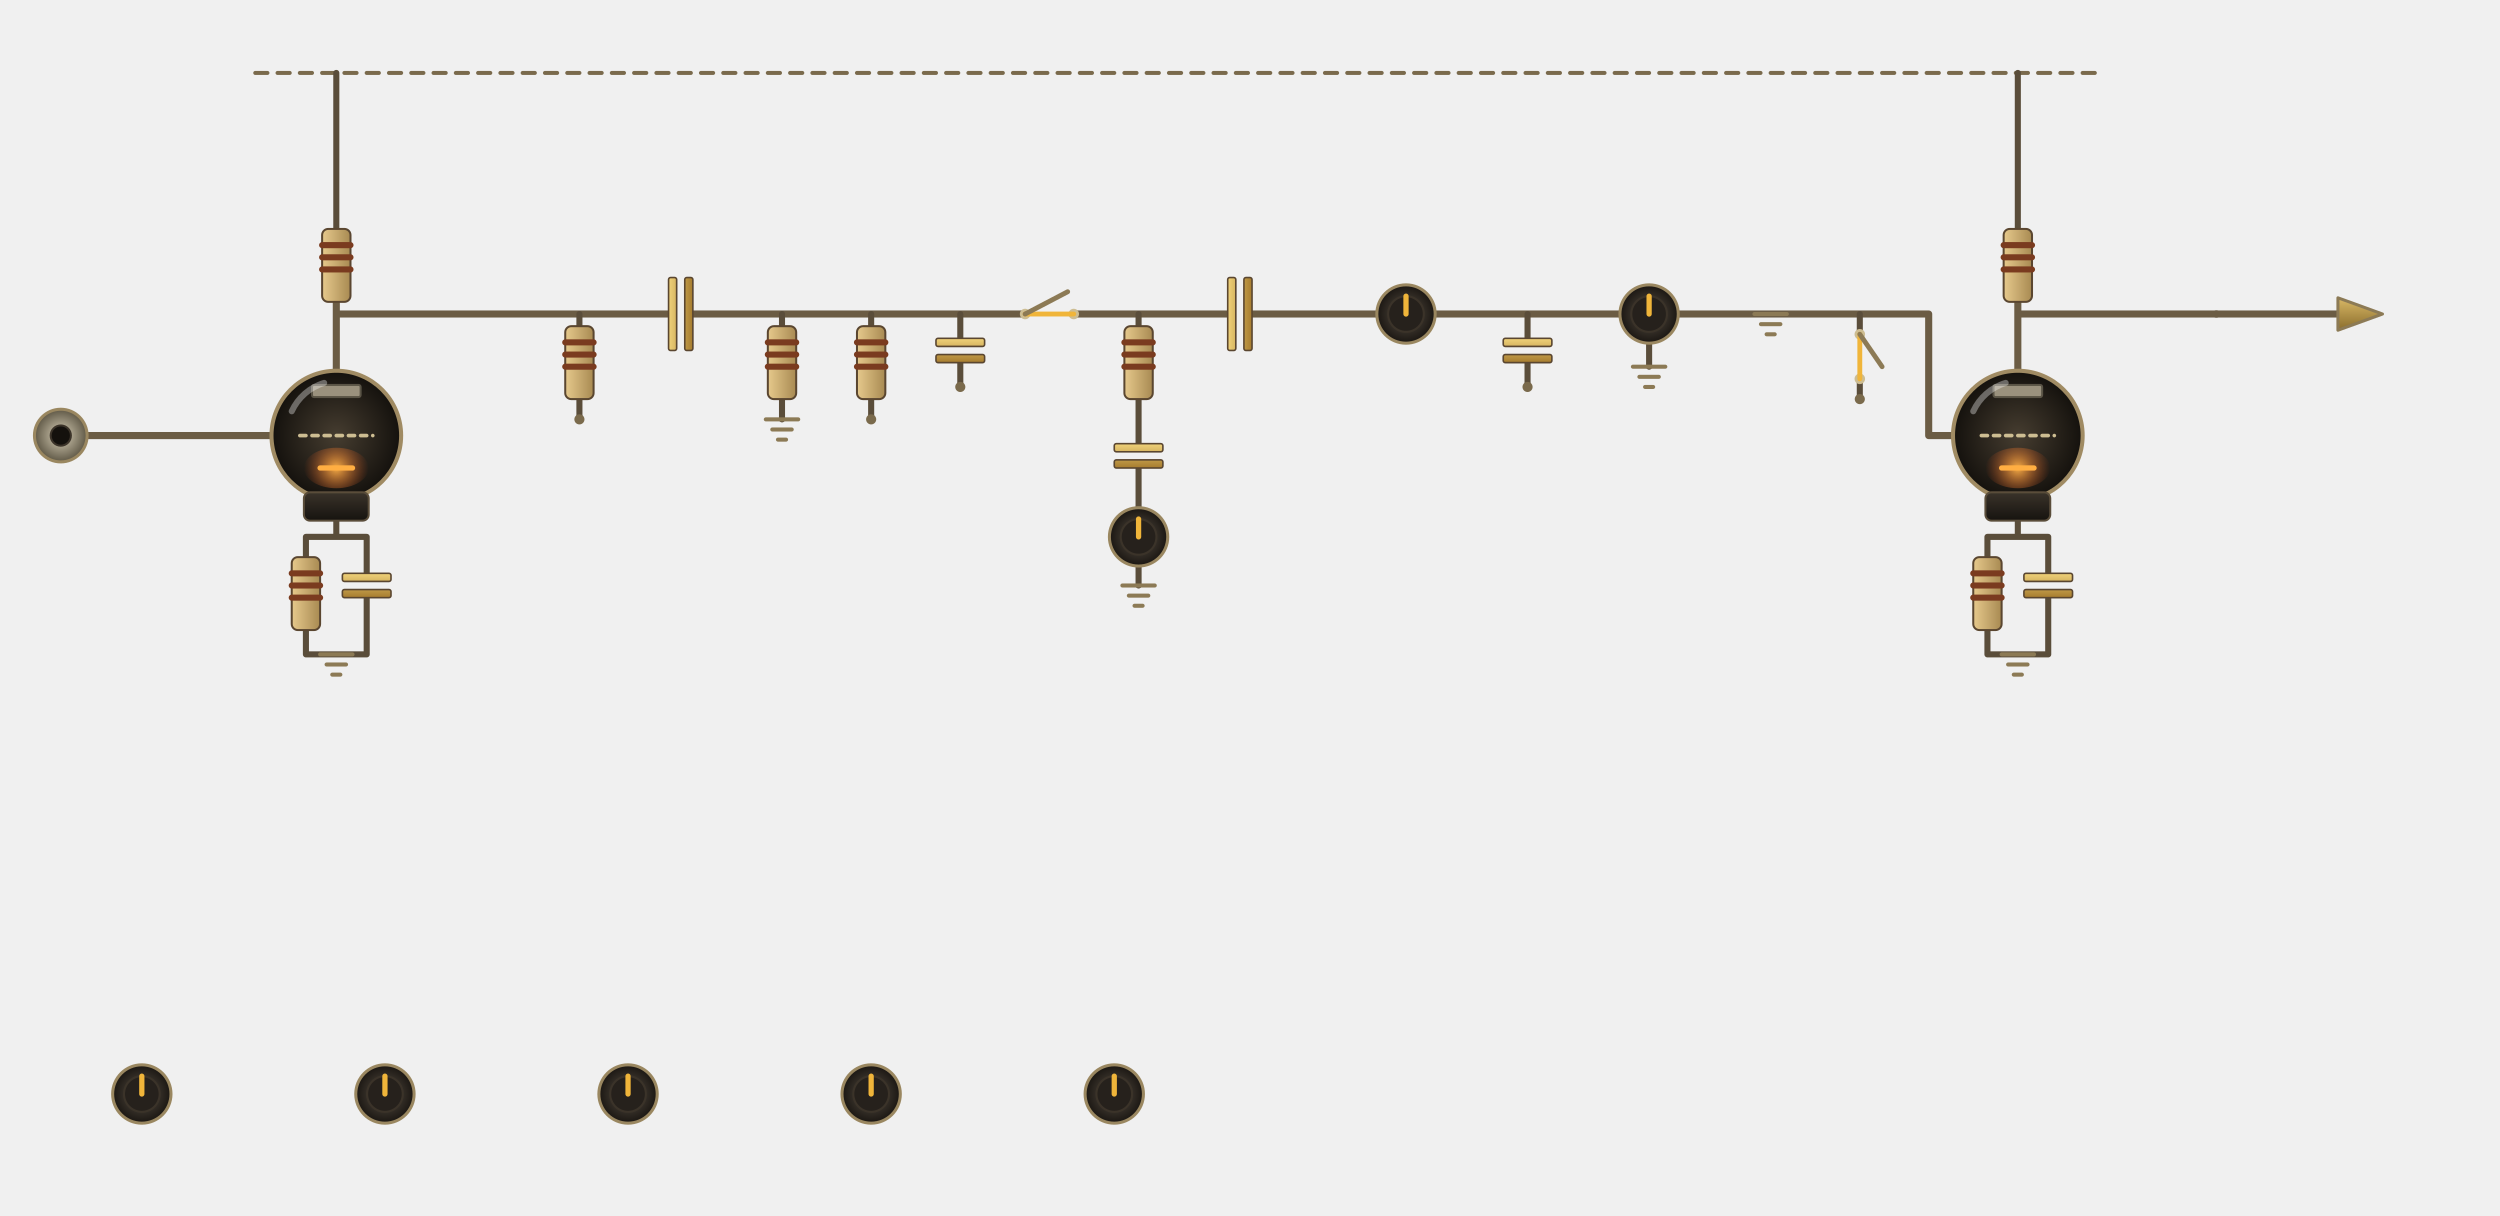
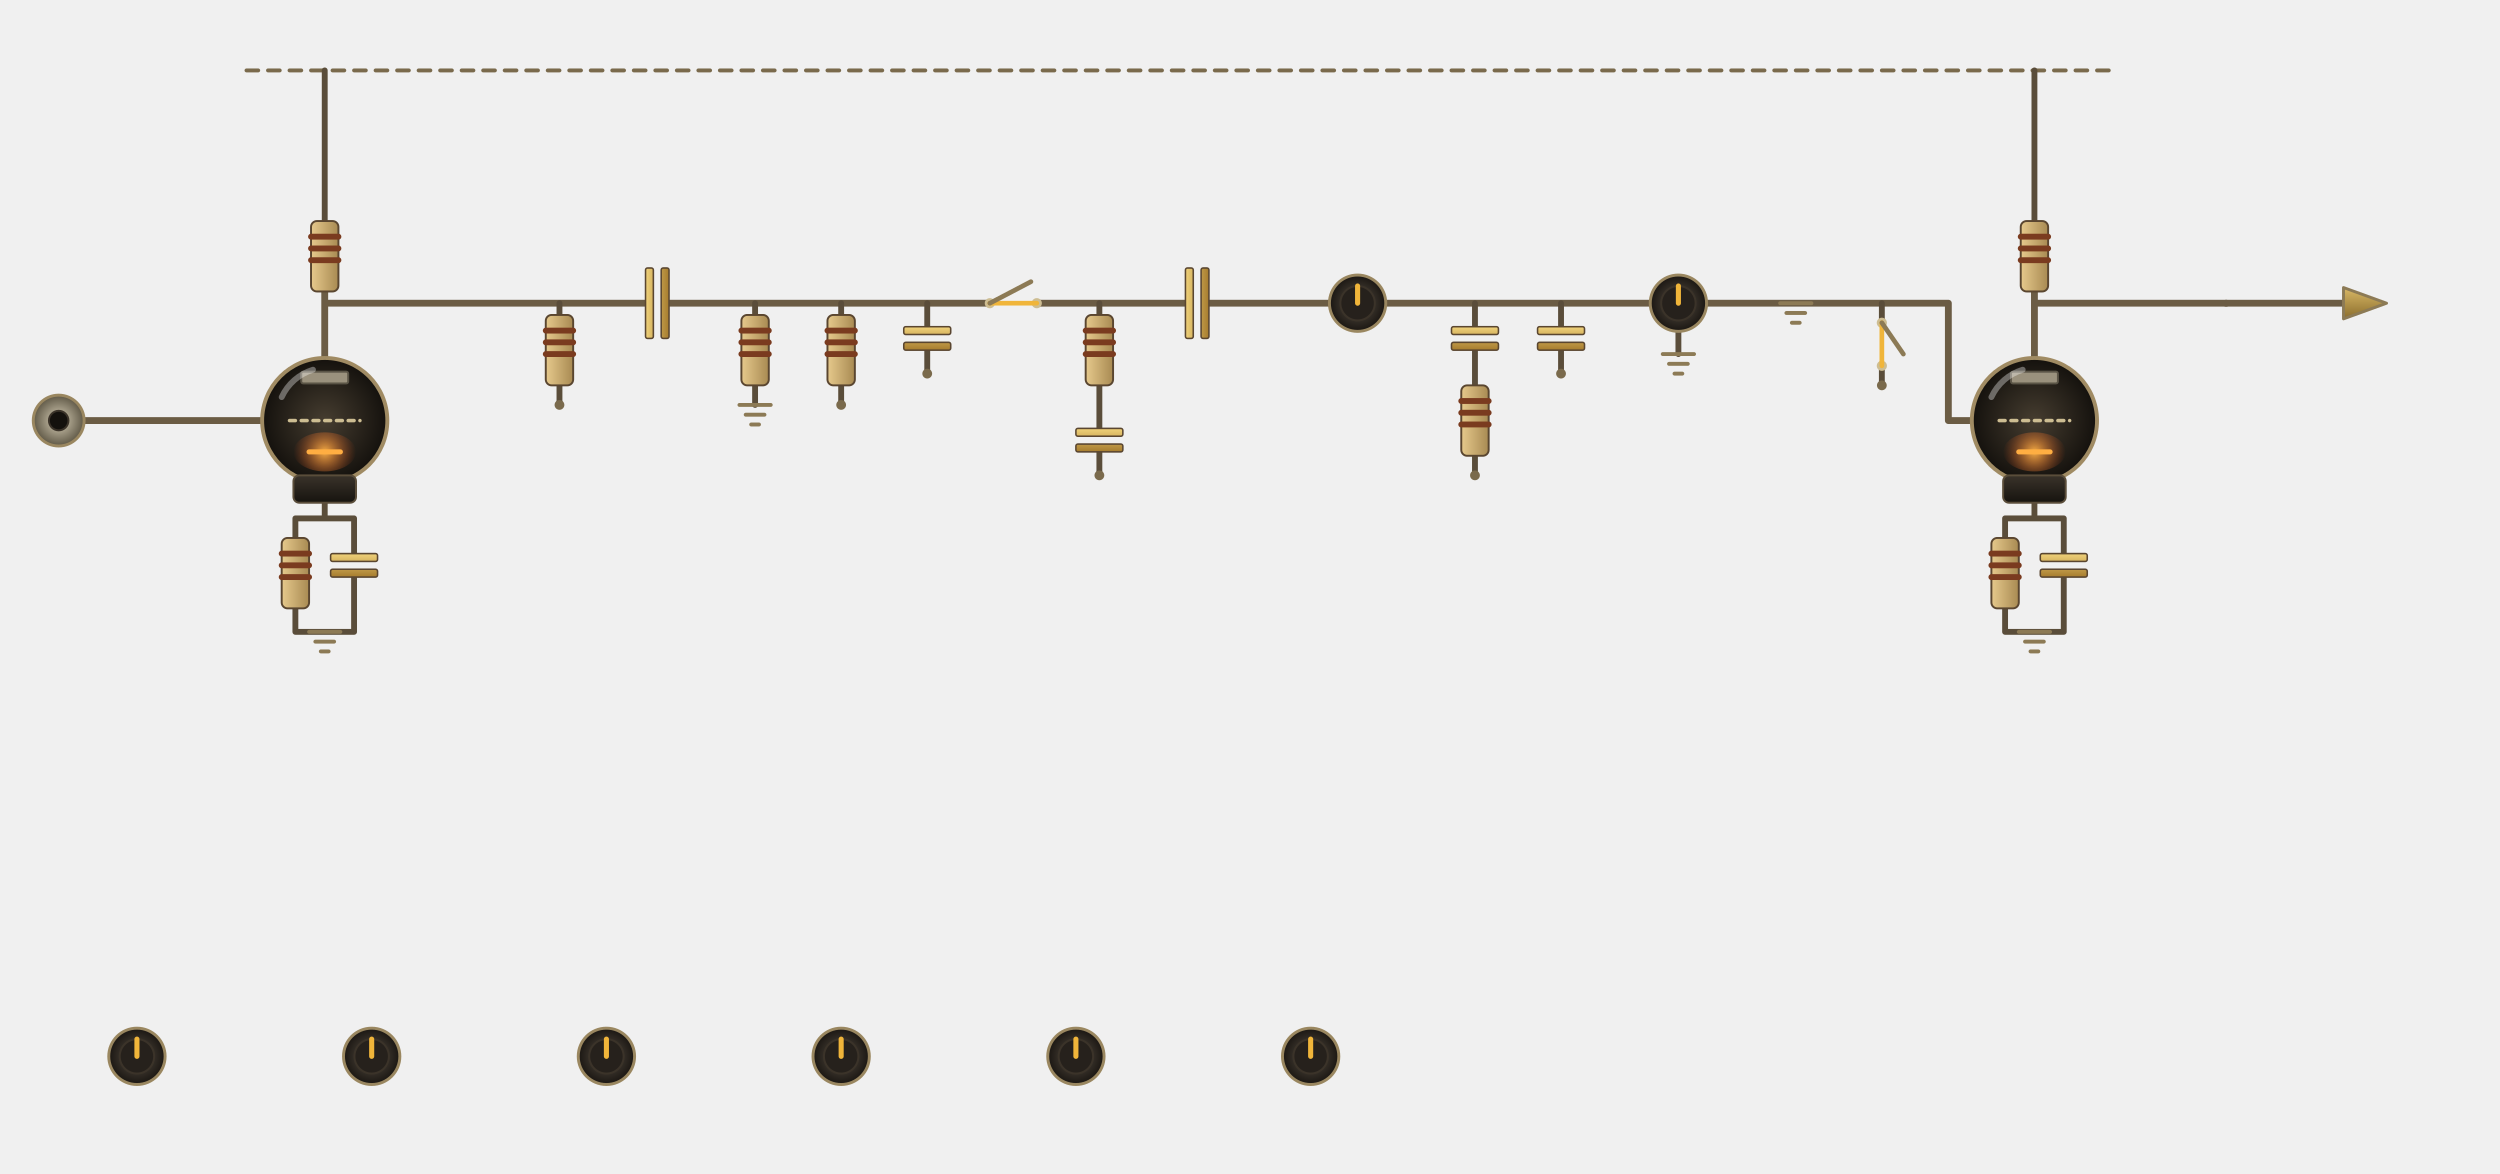
- <svg xmlns="http://www.w3.org/2000/svg" width="1234" height="600" viewBox="0 0 1234 600">
+ <svg xmlns="http://www.w3.org/2000/svg" width="1278" height="600" viewBox="0 0 1278 600">
  <defs>
    <radialGradient id="g1" cx="30" cy="215" r="13" gradientUnits="userSpaceOnUse">
      <stop offset="0" stop-color="#d9d0b8" />
      <stop offset="1" stop-color="#5f5846" />
    </radialGradient>
    <linearGradient id="g2" x1="279" y1="0" x2="293" y2="0" gradientUnits="userSpaceOnUse">
      <stop offset="0" stop-color="#e6c98c" />
      <stop offset="1" stop-color="#a88a52" />
    </linearGradient>
    <linearGradient id="g3" x1="330" y1="0" x2="342" y2="0" gradientUnits="userSpaceOnUse">
      <stop offset="0" stop-color="#f0d27a" />
      <stop offset="1" stop-color="#a67c2e" />
    </linearGradient>
    <linearGradient id="g4" x1="379" y1="0" x2="393" y2="0" gradientUnits="userSpaceOnUse">
      <stop offset="0" stop-color="#e6c98c" />
      <stop offset="1" stop-color="#a88a52" />
    </linearGradient>
    <linearGradient id="g5" x1="423" y1="0" x2="437" y2="0" gradientUnits="userSpaceOnUse">
      <stop offset="0" stop-color="#e6c98c" />
      <stop offset="1" stop-color="#a88a52" />
    </linearGradient>
    <linearGradient id="g6" x1="0" y1="167" x2="0" y2="179" gradientUnits="userSpaceOnUse">
      <stop offset="0" stop-color="#f0d27a" />
      <stop offset="1" stop-color="#a67c2e" />
    </linearGradient>
    <linearGradient id="g7" x1="555" y1="0" x2="569" y2="0" gradientUnits="userSpaceOnUse">
      <stop offset="0" stop-color="#e6c98c" />
      <stop offset="1" stop-color="#a88a52" />
    </linearGradient>
    <linearGradient id="g8" x1="0" y1="219" x2="0" y2="231" gradientUnits="userSpaceOnUse">
      <stop offset="0" stop-color="#f0d27a" />
      <stop offset="1" stop-color="#a67c2e" />
    </linearGradient>
-     <radialGradient id="g9" cx="562" cy="265" r="14.4" gradientUnits="userSpaceOnUse">
-       <stop offset="0" stop-color="#5b5246" />
-       <stop offset="1" stop-color="#1a1612" />
-     </radialGradient>
-     <linearGradient id="g10" x1="606" y1="0" x2="618" y2="0" gradientUnits="userSpaceOnUse">
-       <stop offset="0" stop-color="#f0d27a" />
-       <stop offset="1" stop-color="#a67c2e" />
-     </linearGradient>
-     <radialGradient id="g11" cx="694" cy="155" r="14.4" gradientUnits="userSpaceOnUse">
-       <stop offset="0" stop-color="#5b5246" />
-       <stop offset="1" stop-color="#1a1612" />
-     </radialGradient>
-     <linearGradient id="g12" x1="0" y1="167" x2="0" y2="179" gradientUnits="userSpaceOnUse">
-       <stop offset="0" stop-color="#f0d27a" />
-       <stop offset="1" stop-color="#a67c2e" />
-     </linearGradient>
-     <radialGradient id="g13" cx="814" cy="155" r="14.4" gradientUnits="userSpaceOnUse">
-       <stop offset="0" stop-color="#5b5246" />
-       <stop offset="1" stop-color="#1a1612" />
-     </radialGradient>
-     <linearGradient id="g14" x1="159" y1="0" x2="173" y2="0" gradientUnits="userSpaceOnUse">
-       <stop offset="0" stop-color="#e6c98c" />
-       <stop offset="1" stop-color="#a88a52" />
-     </linearGradient>
-     <radialGradient id="g15" cx="166" cy="215" r="32" gradientUnits="userSpaceOnUse">
+     <linearGradient id="g9" x1="606" y1="0" x2="618" y2="0" gradientUnits="userSpaceOnUse">
+       <stop offset="0" stop-color="#f0d27a" />
+       <stop offset="1" stop-color="#a67c2e" />
+     </linearGradient>
+     <radialGradient id="g10" cx="694" cy="155" r="14.4" gradientUnits="userSpaceOnUse">
+       <stop offset="0" stop-color="#5b5246" />
+       <stop offset="1" stop-color="#1a1612" />
+     </radialGradient>
+     <linearGradient id="g11" x1="0" y1="167" x2="0" y2="179" gradientUnits="userSpaceOnUse">
+       <stop offset="0" stop-color="#f0d27a" />
+       <stop offset="1" stop-color="#a67c2e" />
+     </linearGradient>
+     <linearGradient id="g12" x1="747" y1="0" x2="761" y2="0" gradientUnits="userSpaceOnUse">
+       <stop offset="0" stop-color="#e6c98c" />
+       <stop offset="1" stop-color="#a88a52" />
+     </linearGradient>
+     <linearGradient id="g13" x1="0" y1="167" x2="0" y2="179" gradientUnits="userSpaceOnUse">
+       <stop offset="0" stop-color="#f0d27a" />
+       <stop offset="1" stop-color="#a67c2e" />
+     </linearGradient>
+     <radialGradient id="g14" cx="858" cy="155" r="14.4" gradientUnits="userSpaceOnUse">
+       <stop offset="0" stop-color="#5b5246" />
+       <stop offset="1" stop-color="#1a1612" />
+     </radialGradient>
+     <linearGradient id="g15" x1="159" y1="0" x2="173" y2="0" gradientUnits="userSpaceOnUse">
+       <stop offset="0" stop-color="#e6c98c" />
+       <stop offset="1" stop-color="#a88a52" />
+     </linearGradient>
+     <radialGradient id="g16" cx="166" cy="215" r="32" gradientUnits="userSpaceOnUse">
      <stop offset="0" stop-color="#463d30" />
      <stop offset="1" stop-color="#14110d" />
    </radialGradient>
-     <radialGradient id="g16" cx="166" cy="231" r="16" gradientUnits="userSpaceOnUse">
+     <radialGradient id="g17" cx="166" cy="231" r="16" gradientUnits="userSpaceOnUse">
      <stop offset="0" stop-color="#ffb347" stop-opacity="0.95" />
      <stop offset="1" stop-color="#c1441a" stop-opacity="0" />
    </radialGradient>
-     <linearGradient id="g17" x1="0" y1="243" x2="0" y2="257" gradientUnits="userSpaceOnUse">
+     <linearGradient id="g18" x1="0" y1="243" x2="0" y2="257" gradientUnits="userSpaceOnUse">
      <stop offset="0" stop-color="#3a332a" />
      <stop offset="1" stop-color="#16130f" />
    </linearGradient>
-     <linearGradient id="g18" x1="144" y1="0" x2="158" y2="0" gradientUnits="userSpaceOnUse">
-       <stop offset="0" stop-color="#e6c98c" />
-       <stop offset="1" stop-color="#a88a52" />
-     </linearGradient>
-     <linearGradient id="g19" x1="0" y1="283" x2="0" y2="295" gradientUnits="userSpaceOnUse">
-       <stop offset="0" stop-color="#f0d27a" />
-       <stop offset="1" stop-color="#a67c2e" />
-     </linearGradient>
-     <linearGradient id="g20" x1="989" y1="0" x2="1003" y2="0" gradientUnits="userSpaceOnUse">
-       <stop offset="0" stop-color="#e6c98c" />
-       <stop offset="1" stop-color="#a88a52" />
-     </linearGradient>
-     <radialGradient id="g21" cx="996" cy="215" r="32" gradientUnits="userSpaceOnUse">
+     <linearGradient id="g19" x1="144" y1="0" x2="158" y2="0" gradientUnits="userSpaceOnUse">
+       <stop offset="0" stop-color="#e6c98c" />
+       <stop offset="1" stop-color="#a88a52" />
+     </linearGradient>
+     <linearGradient id="g20" x1="0" y1="283" x2="0" y2="295" gradientUnits="userSpaceOnUse">
+       <stop offset="0" stop-color="#f0d27a" />
+       <stop offset="1" stop-color="#a67c2e" />
+     </linearGradient>
+     <linearGradient id="g21" x1="1033" y1="0" x2="1047" y2="0" gradientUnits="userSpaceOnUse">
+       <stop offset="0" stop-color="#e6c98c" />
+       <stop offset="1" stop-color="#a88a52" />
+     </linearGradient>
+     <radialGradient id="g22" cx="1040" cy="215" r="32" gradientUnits="userSpaceOnUse">
      <stop offset="0" stop-color="#463d30" />
      <stop offset="1" stop-color="#14110d" />
    </radialGradient>
-     <radialGradient id="g22" cx="996" cy="231" r="16" gradientUnits="userSpaceOnUse">
+     <radialGradient id="g23" cx="1040" cy="231" r="16" gradientUnits="userSpaceOnUse">
      <stop offset="0" stop-color="#ffb347" stop-opacity="0.95" />
      <stop offset="1" stop-color="#c1441a" stop-opacity="0" />
    </radialGradient>
-     <linearGradient id="g23" x1="0" y1="243" x2="0" y2="257" gradientUnits="userSpaceOnUse">
+     <linearGradient id="g24" x1="0" y1="243" x2="0" y2="257" gradientUnits="userSpaceOnUse">
      <stop offset="0" stop-color="#3a332a" />
      <stop offset="1" stop-color="#16130f" />
    </linearGradient>
-     <linearGradient id="g24" x1="974" y1="0" x2="988" y2="0" gradientUnits="userSpaceOnUse">
-       <stop offset="0" stop-color="#e6c98c" />
-       <stop offset="1" stop-color="#a88a52" />
-     </linearGradient>
-     <linearGradient id="g25" x1="0" y1="283" x2="0" y2="295" gradientUnits="userSpaceOnUse">
-       <stop offset="0" stop-color="#f0d27a" />
-       <stop offset="1" stop-color="#a67c2e" />
-     </linearGradient>
-     <radialGradient id="g26" cx="70" cy="540" r="14.4" gradientUnits="userSpaceOnUse">
-       <stop offset="0" stop-color="#5b5246" />
-       <stop offset="1" stop-color="#1a1612" />
-     </radialGradient>
-     <radialGradient id="g27" cx="190" cy="540" r="14.4" gradientUnits="userSpaceOnUse">
-       <stop offset="0" stop-color="#5b5246" />
-       <stop offset="1" stop-color="#1a1612" />
-     </radialGradient>
-     <radialGradient id="g28" cx="310" cy="540" r="14.4" gradientUnits="userSpaceOnUse">
-       <stop offset="0" stop-color="#5b5246" />
-       <stop offset="1" stop-color="#1a1612" />
-     </radialGradient>
-     <radialGradient id="g29" cx="430" cy="540" r="14.4" gradientUnits="userSpaceOnUse">
-       <stop offset="0" stop-color="#5b5246" />
-       <stop offset="1" stop-color="#1a1612" />
-     </radialGradient>
-     <radialGradient id="g30" cx="550" cy="540" r="14.4" gradientUnits="userSpaceOnUse">
-       <stop offset="0" stop-color="#5b5246" />
-       <stop offset="1" stop-color="#1a1612" />
-     </radialGradient>
-     <linearGradient id="g31" x1="0" y1="147" x2="0" y2="163" gradientUnits="userSpaceOnUse">
+     <linearGradient id="g25" x1="1018" y1="0" x2="1032" y2="0" gradientUnits="userSpaceOnUse">
+       <stop offset="0" stop-color="#e6c98c" />
+       <stop offset="1" stop-color="#a88a52" />
+     </linearGradient>
+     <linearGradient id="g26" x1="0" y1="283" x2="0" y2="295" gradientUnits="userSpaceOnUse">
+       <stop offset="0" stop-color="#f0d27a" />
+       <stop offset="1" stop-color="#a67c2e" />
+     </linearGradient>
+     <radialGradient id="g27" cx="70" cy="540" r="14.4" gradientUnits="userSpaceOnUse">
+       <stop offset="0" stop-color="#5b5246" />
+       <stop offset="1" stop-color="#1a1612" />
+     </radialGradient>
+     <radialGradient id="g28" cx="190" cy="540" r="14.4" gradientUnits="userSpaceOnUse">
+       <stop offset="0" stop-color="#5b5246" />
+       <stop offset="1" stop-color="#1a1612" />
+     </radialGradient>
+     <radialGradient id="g29" cx="310" cy="540" r="14.4" gradientUnits="userSpaceOnUse">
+       <stop offset="0" stop-color="#5b5246" />
+       <stop offset="1" stop-color="#1a1612" />
+     </radialGradient>
+     <radialGradient id="g30" cx="430" cy="540" r="14.4" gradientUnits="userSpaceOnUse">
+       <stop offset="0" stop-color="#5b5246" />
+       <stop offset="1" stop-color="#1a1612" />
+     </radialGradient>
+     <radialGradient id="g31" cx="550" cy="540" r="14.4" gradientUnits="userSpaceOnUse">
+       <stop offset="0" stop-color="#5b5246" />
+       <stop offset="1" stop-color="#1a1612" />
+     </radialGradient>
+     <radialGradient id="g32" cx="670" cy="540" r="14.4" gradientUnits="userSpaceOnUse">
+       <stop offset="0" stop-color="#5b5246" />
+       <stop offset="1" stop-color="#1a1612" />
+     </radialGradient>
+     <linearGradient id="g33" x1="0" y1="147" x2="0" y2="163" gradientUnits="userSpaceOnUse">
      <stop offset="0" stop-color="#d9b866" />
      <stop offset="1" stop-color="#8a6d2c" />
    </linearGradient>
  </defs>
-   <path id="rail0" d="M126,36 H1036" fill="none" stroke="#7a6a4c" stroke-width="2" stroke-linecap="round" stroke-linejoin="round" stroke-dasharray="6 5" />
+   <path id="rail0" d="M126,36 H1080" fill="none" stroke="#7a6a4c" stroke-width="2" stroke-linecap="round" stroke-linejoin="round" stroke-dasharray="6 5" />
  <path id="wire_INPUT" d="M43,215 H110 M110,215 H134" fill="none" stroke="#6b5c44" stroke-width="3.5" stroke-linecap="round" stroke-linejoin="round" />
-   <path id="wire_V1" d="M166,155 H264 M264,155 H308 M308,155 H330 M342,155 H364 M364,155 H496 M496,155 H504 M532,155 H540 M540,155 H584 M584,155 H606 M618,155 H640 M640,155 H656 M656,155 H679 M709,155 H732 M732,155 H776 M776,155 H799 M829,155 H852 M852,155 H940 M940,155 H952 V215 H964 M996,155 H1094 M166,149 V183 M996,149 V183" fill="none" stroke="#6b5c44" stroke-width="3.5" stroke-linecap="round" stroke-linejoin="round" />
-   <path id="wire_OUT" d="M1094,155 H1154" fill="none" stroke="#6b5c44" stroke-width="3.5" stroke-linecap="round" stroke-linejoin="round" />
-   <path id="wire_static" d="M286,155 V161 M286,197 V207 M386,155 V161 M386,197 V207 M430,155 V161 M430,197 V207 M474,155 V167 M474,179 V191 M562,155 V161 M562,197 V207 M562,207 V219 M562,231 V243 M562,243 V251 M562,279 V289 M754,155 V167 M754,179 V191 M814,170 V181 M918,155 V163 M918,189 V197 M166,36 V113 M166,257 V265 M151,265 H181 M151,265 V275 M181,265 V283 M151,311 V323 H181 M181,295 V323 M996,36 V113 M996,257 V265 M981,265 H1011 M981,265 V275 M1011,265 V283 M981,311 V323 H1011 M1011,295 V323" fill="none" stroke="#5a4d3a" stroke-width="3" stroke-linecap="round" stroke-linejoin="round" />
+   <path id="wire_V1" d="M166,155 H264 M264,155 H308 M308,155 H330 M342,155 H364 M364,155 H496 M496,155 H504 M532,155 H540 M540,155 H584 M584,155 H606 M618,155 H640 M640,155 H656 M656,155 H679 M709,155 H732 M732,155 H820 M820,155 H843 M873,155 H896 M896,155 H984 M984,155 H996 V215 H1008 M1040,155 H1138 M166,149 V183 M1040,149 V183" fill="none" stroke="#6b5c44" stroke-width="3.5" stroke-linecap="round" stroke-linejoin="round" />
+   <path id="wire_OUT" d="M1138,155 H1198" fill="none" stroke="#6b5c44" stroke-width="3.5" stroke-linecap="round" stroke-linejoin="round" />
+   <path id="wire_static" d="M286,155 V161 M286,197 V207 M386,155 V161 M386,197 V207 M430,155 V161 M430,197 V207 M474,155 V167 M474,179 V191 M562,155 V161 M562,197 V207 M562,207 V219 M562,231 V243 M754,155 V167 M754,179 V191 M754,191 V197 M754,233 V243 M798,155 V167 M798,179 V191 M858,170 V181 M962,155 V163 M962,189 V197 M166,36 V113 M166,257 V265 M151,265 H181 M151,265 V275 M181,265 V283 M151,311 V323 H181 M181,295 V323 M1040,36 V113 M1040,257 V265 M1025,265 H1055 M1025,265 V275 M1055,265 V283 M1025,311 V323 H1055 M1055,295 V323" fill="none" stroke="#5a4d3a" stroke-width="3" stroke-linecap="round" stroke-linejoin="round" />
  <path id="ground_386_207" d="M378,207 H394 M381.2,212 H390.8 M384,217 H388" fill="none" stroke="#8c7a55" stroke-width="2" stroke-linecap="round" stroke-linejoin="round" />
-   <path id="ground_562_289" d="M554,289 H570 M557.2,294 H566.8 M560,299 H564" fill="none" stroke="#8c7a55" stroke-width="2" stroke-linecap="round" stroke-linejoin="round" />
-   <path id="ground_814_181" d="M806,181 H822 M809.2,186 H818.8 M812,191 H816" fill="none" stroke="#8c7a55" stroke-width="2" stroke-linecap="round" stroke-linejoin="round" />
-   <path id="ground_874_155" d="M866,155 H882 M869.2,160 H878.8 M872,165 H876" fill="none" stroke="#8c7a55" stroke-width="2" stroke-linecap="round" stroke-linejoin="round" />
+   <path id="ground_858_181" d="M850,181 H866 M853.2,186 H862.8 M856,191 H860" fill="none" stroke="#8c7a55" stroke-width="2" stroke-linecap="round" stroke-linejoin="round" />
+   <path id="ground_918_155" d="M910,155 H926 M913.2,160 H922.8 M916,165 H920" fill="none" stroke="#8c7a55" stroke-width="2" stroke-linecap="round" stroke-linejoin="round" />
  <path id="ground_166_323" d="M158,323 H174 M161.2,328 H170.8 M164,333 H168" fill="none" stroke="#8c7a55" stroke-width="2" stroke-linecap="round" stroke-linejoin="round" />
-   <path id="ground_996_323" d="M988,323 H1004 M991.2,328 H1000.8 M994,333 H998" fill="none" stroke="#8c7a55" stroke-width="2" stroke-linecap="round" stroke-linejoin="round" />
+   <path id="ground_1040_323" d="M1032,323 H1048 M1035.2,328 H1044.8 M1038,333 H1042" fill="none" stroke="#8c7a55" stroke-width="2" stroke-linecap="round" stroke-linejoin="round" />
  <ellipse id="jack_in" cx="30" cy="215" rx="13" ry="13" fill="url(#g1)" stroke="#9a8760" stroke-width="1.5" />
  <ellipse id="jack_hole" cx="30" cy="215" rx="5" ry="5" fill="#14110d" stroke="#3b3329" stroke-width="1" />
  <rect id="R221" x="279" y="161" width="14" height="36" rx="3" fill="url(#g2)" stroke="#5a4630" stroke-width="1" />
  <path id="R221_bands" d="M279,169 H293 M279,175 H293 M279,181 H293" fill="none" stroke="#7a3b1f" stroke-width="3" stroke-linecap="round" stroke-linejoin="round" />
  <ellipse id="valL_1_221k@R:R221" cx="297" cy="179" rx="1" ry="1" fill="none" stroke="none" />
  <ellipse id="open_286_207" cx="286" cy="207" rx="2.5" ry="2.5" fill="#7a6a4c" stroke="none" stroke-width="1" />
  <rect id="C47a" x="330" y="137" width="4" height="36" rx="1" fill="url(#g3)" stroke="#5a4630" stroke-width="0.8" />
  <rect id="C47b" x="338" y="137" width="4" height="36" rx="1" fill="url(#g3)" stroke="#5a4630" stroke-width="0.8" />
  <ellipse id="valC_2_47n@C:C47" cx="336" cy="129" rx="1" ry="1" fill="none" stroke="none" />
  <rect id="R1MP1" x="379" y="161" width="14" height="36" rx="3" fill="url(#g4)" stroke="#5a4630" stroke-width="1" />
  <path id="R1MP1_bands" d="M379,169 H393 M379,175 H393 M379,181 H393" fill="none" stroke="#7a3b1f" stroke-width="3" stroke-linecap="round" stroke-linejoin="round" />
  <ellipse id="valL_3_1M@R:R1MP1" cx="397" cy="179" rx="1" ry="1" fill="none" stroke="none" />
  <rect id="R562c" x="423" y="161" width="14" height="36" rx="3" fill="url(#g5)" stroke="#5a4630" stroke-width="1" />
  <path id="R562c_bands" d="M423,169 H437 M423,175 H437 M423,181 H437" fill="none" stroke="#7a3b1f" stroke-width="3" stroke-linecap="round" stroke-linejoin="round" />
  <ellipse id="valL_4_562k@R:R562c" cx="441" cy="179" rx="1" ry="1" fill="none" stroke="none" />
  <ellipse id="open_430_207" cx="430" cy="207" rx="2.5" ry="2.5" fill="#7a6a4c" stroke="none" stroke-width="1" />
  <rect id="C22ca" x="462" y="167" width="24" height="4" rx="1" fill="url(#g6)" stroke="#5a4630" stroke-width="0.8" />
  <rect id="C22cb" x="462" y="175" width="24" height="4" rx="1" fill="url(#g6)" stroke="#5a4630" stroke-width="0.8" />
  <ellipse id="valL_5_2.2n@C:C22c" cx="489" cy="173" rx="1" ry="1" fill="none" stroke="none" />
  <ellipse id="open_474_191" cx="474" cy="191" rx="2.5" ry="2.5" fill="#7a6a4c" stroke="none" stroke-width="1" />
  <ellipse id="sw_pin_SW_CL_506_155" cx="506" cy="155" rx="2.6" ry="2.6" fill="#cdbd92" stroke="none" stroke-width="1" />
  <ellipse id="sw_pin_SW_CL_530_155" cx="530" cy="155" rx="2.6" ry="2.6" fill="#cdbd92" stroke="none" stroke-width="1" />
  <path id="swc_1_SW_CL" d="M506,155 L530,155" fill="none" stroke="#f0b53a" stroke-width="2.4" stroke-linecap="round" stroke-linejoin="round" />
  <path id="swo_1_SW_CL" d="M506,155 L527,144" fill="none" stroke="#8c7a55" stroke-width="2.4" stroke-linecap="round" stroke-linejoin="round" />
  <rect id="RC100" x="555" y="161" width="14" height="36" rx="3" fill="url(#g7)" stroke="#5a4630" stroke-width="1" />
  <path id="RC100_bands" d="M555,169 H569 M555,175 H569 M555,181 H569" fill="none" stroke="#7a3b1f" stroke-width="3" stroke-linecap="round" stroke-linejoin="round" />
  <ellipse id="valL_6_100k@R:RC100" cx="573" cy="179" rx="1" ry="1" fill="none" stroke="none" />
-   <rect id="CC47na" x="550" y="219" width="24" height="4" rx="1" fill="url(#g8)" stroke="#5a4630" stroke-width="0.8" />
-   <rect id="CC47nb" x="550" y="227" width="24" height="4" rx="1" fill="url(#g8)" stroke="#5a4630" stroke-width="0.8" />
-   <ellipse id="valL_7_47n@C:CC47n" cx="577" cy="225" rx="1" ry="1" fill="none" stroke="none" />
-   <ellipse id="pot_clean_middle" cx="562" cy="265" rx="14.4" ry="14.4" fill="url(#g9)" stroke="#9a8760" stroke-width="1.5" />
-   <ellipse id="dial_clean_middle" cx="562" cy="265" rx="8.8" ry="8.8" fill="#26211c" stroke="#3b3329" stroke-width="1" />
-   <path id="ptr_clean_middle" d="M562,265 L562,256.2" fill="none" stroke="#f0b53a" stroke-width="2.6" stroke-linecap="round" stroke-linejoin="round" />
-   <rect id="CC220a" x="606" y="137" width="4" height="36" rx="1" fill="url(#g10)" stroke="#5a4630" stroke-width="0.8" />
-   <rect id="CC220b" x="614" y="137" width="4" height="36" rx="1" fill="url(#g10)" stroke="#5a4630" stroke-width="0.8" />
+   <rect id="CC100na" x="550" y="219" width="24" height="4" rx="1" fill="url(#g8)" stroke="#5a4630" stroke-width="0.8" />
+   <rect id="CC100nb" x="550" y="227" width="24" height="4" rx="1" fill="url(#g8)" stroke="#5a4630" stroke-width="0.8" />
+   <ellipse id="valL_7_100n@C:CC100n" cx="577" cy="225" rx="1" ry="1" fill="none" stroke="none" />
+   <ellipse id="open_562_243" cx="562" cy="243" rx="2.5" ry="2.5" fill="#7a6a4c" stroke="none" stroke-width="1" />
+   <rect id="CC220a" x="606" y="137" width="4" height="36" rx="1" fill="url(#g9)" stroke="#5a4630" stroke-width="0.8" />
+   <rect id="CC220b" x="614" y="137" width="4" height="36" rx="1" fill="url(#g9)" stroke="#5a4630" stroke-width="0.8" />
  <ellipse id="valC_8_220p@C:CC220" cx="612" cy="129" rx="1" ry="1" fill="none" stroke="none" />
-   <ellipse id="pot_clean_treble" cx="694" cy="155" rx="14.4" ry="14.4" fill="url(#g11)" stroke="#9a8760" stroke-width="1.5" />
+   <ellipse id="pot_clean_treble" cx="694" cy="155" rx="14.4" ry="14.4" fill="url(#g10)" stroke="#9a8760" stroke-width="1.5" />
  <ellipse id="dial_clean_treble" cx="694" cy="155" rx="8.8" ry="8.8" fill="#26211c" stroke="#3b3329" stroke-width="1" />
  <path id="ptr_clean_treble" d="M694,155 L694,146.2" fill="none" stroke="#f0b53a" stroke-width="2.6" stroke-linecap="round" stroke-linejoin="round" />
  <ellipse id="lbl_clean_treble" cx="694" cy="121" rx="1" ry="1" fill="none" stroke="none" stroke-width="0" />
-   <rect id="CBRa" x="742" y="167" width="24" height="4" rx="1" fill="url(#g12)" stroke="#5a4630" stroke-width="0.8" />
-   <rect id="CBRb" x="742" y="175" width="24" height="4" rx="1" fill="url(#g12)" stroke="#5a4630" stroke-width="0.8" />
-   <ellipse id="valL_9_100p@C:CBR" cx="769" cy="173" rx="1" ry="1" fill="none" stroke="none" />
-   <ellipse id="open_754_191" cx="754" cy="191" rx="2.5" ry="2.5" fill="#7a6a4c" stroke="none" stroke-width="1" />
-   <ellipse id="pot_clean_gain" cx="814" cy="155" rx="14.4" ry="14.4" fill="url(#g13)" stroke="#9a8760" stroke-width="1.5" />
-   <ellipse id="dial_clean_gain" cx="814" cy="155" rx="8.8" ry="8.8" fill="#26211c" stroke="#3b3329" stroke-width="1" />
-   <path id="ptr_clean_gain" d="M814,155 L814,146.2" fill="none" stroke="#f0b53a" stroke-width="2.6" stroke-linecap="round" stroke-linejoin="round" />
-   <ellipse id="lbl_clean_gain" cx="814" cy="121" rx="1" ry="1" fill="none" stroke="none" stroke-width="0" />
-   <ellipse id="sw_pin_SW_BRIGHT_918_165" cx="918" cy="165" rx="2.6" ry="2.6" fill="#cdbd92" stroke="none" stroke-width="1" />
-   <ellipse id="sw_pin_SW_BRIGHT_918_187" cx="918" cy="187" rx="2.6" ry="2.6" fill="#cdbd92" stroke="none" stroke-width="1" />
-   <path id="swc_0_SW_BRIGHT" d="M918,165 L918,187" fill="none" stroke="#f0b53a" stroke-width="2.4" stroke-linecap="round" stroke-linejoin="round" />
-   <path id="swo_0_SW_BRIGHT" d="M918,165 L929,181" fill="none" stroke="#8c7a55" stroke-width="2.4" stroke-linecap="round" stroke-linejoin="round" />
-   <ellipse id="open_918_197" cx="918" cy="197" rx="2.5" ry="2.5" fill="#7a6a4c" stroke="none" stroke-width="1" />
-   <rect id="rp0" x="159" y="113" width="14" height="36" rx="3" fill="url(#g14)" stroke="#5a4630" stroke-width="1" />
+   <rect id="CC100na" x="742" y="167" width="24" height="4" rx="1" fill="url(#g11)" stroke="#5a4630" stroke-width="0.8" />
+   <rect id="CC100nb" x="742" y="175" width="24" height="4" rx="1" fill="url(#g11)" stroke="#5a4630" stroke-width="0.8" />
+   <ellipse id="valL_9_100n@C:CC100n" cx="769" cy="173" rx="1" ry="1" fill="none" stroke="none" />
+   <rect id="RC100" x="747" y="197" width="14" height="36" rx="3" fill="url(#g12)" stroke="#5a4630" stroke-width="1" />
+   <path id="RC100_bands" d="M747,205 H761 M747,211 H761 M747,217 H761" fill="none" stroke="#7a3b1f" stroke-width="3" stroke-linecap="round" stroke-linejoin="round" />
+   <ellipse id="valL_10_100k@R:RC100" cx="765" cy="215" rx="1" ry="1" fill="none" stroke="none" />
+   <ellipse id="open_754_243" cx="754" cy="243" rx="2.5" ry="2.5" fill="#7a6a4c" stroke="none" stroke-width="1" />
+   <rect id="CBRa" x="786" y="167" width="24" height="4" rx="1" fill="url(#g13)" stroke="#5a4630" stroke-width="0.8" />
+   <rect id="CBRb" x="786" y="175" width="24" height="4" rx="1" fill="url(#g13)" stroke="#5a4630" stroke-width="0.8" />
+   <ellipse id="valL_11_100p@C:CBR" cx="813" cy="173" rx="1" ry="1" fill="none" stroke="none" />
+   <ellipse id="open_798_191" cx="798" cy="191" rx="2.5" ry="2.5" fill="#7a6a4c" stroke="none" stroke-width="1" />
+   <ellipse id="pot_clean_gain" cx="858" cy="155" rx="14.4" ry="14.4" fill="url(#g14)" stroke="#9a8760" stroke-width="1.5" />
+   <ellipse id="dial_clean_gain" cx="858" cy="155" rx="8.8" ry="8.8" fill="#26211c" stroke="#3b3329" stroke-width="1" />
+   <path id="ptr_clean_gain" d="M858,155 L858,146.2" fill="none" stroke="#f0b53a" stroke-width="2.6" stroke-linecap="round" stroke-linejoin="round" />
+   <ellipse id="lbl_clean_gain" cx="858" cy="121" rx="1" ry="1" fill="none" stroke="none" stroke-width="0" />
+   <ellipse id="sw_pin_SW_BRIGHT_962_165" cx="962" cy="165" rx="2.6" ry="2.6" fill="#cdbd92" stroke="none" stroke-width="1" />
+   <ellipse id="sw_pin_SW_BRIGHT_962_187" cx="962" cy="187" rx="2.6" ry="2.6" fill="#cdbd92" stroke="none" stroke-width="1" />
+   <path id="swc_0_SW_BRIGHT" d="M962,165 L962,187" fill="none" stroke="#f0b53a" stroke-width="2.4" stroke-linecap="round" stroke-linejoin="round" />
+   <path id="swo_0_SW_BRIGHT" d="M962,165 L973,181" fill="none" stroke="#8c7a55" stroke-width="2.4" stroke-linecap="round" stroke-linejoin="round" />
+   <ellipse id="open_962_197" cx="962" cy="197" rx="2.5" ry="2.5" fill="#7a6a4c" stroke="none" stroke-width="1" />
+   <rect id="rp0" x="159" y="113" width="14" height="36" rx="3" fill="url(#g15)" stroke="#5a4630" stroke-width="1" />
  <path id="rp0_bands" d="M159,121 H173 M159,127 H173 M159,133 H173" fill="none" stroke="#7a3b1f" stroke-width="3" stroke-linecap="round" stroke-linejoin="round" />
-   <ellipse id="tube_V1A-12AX7" cx="166" cy="215" rx="32" ry="32" fill="url(#g15)" stroke="#a08b63" stroke-width="2" />
+   <ellipse id="tube_V1A-12AX7" cx="166" cy="215" rx="32" ry="32" fill="url(#g16)" stroke="#a08b63" stroke-width="2" />
  <rect id="plate_V1A" x="154" y="190" width="24" height="6" rx="1" fill="#9a917d" stroke="#5a5446" stroke-width="1" />
  <path id="grid_V1A" d="M148,215 H184" fill="none" stroke="#cdbd92" stroke-width="1.8" stroke-linecap="round" stroke-linejoin="round" stroke-dasharray="3 3" />
-   <ellipse id="glow_V1" cx="166" cy="231" rx="16" ry="10" fill="url(#g16)" stroke="none" stroke-width="1" />
+   <ellipse id="glow_V1" cx="166" cy="231" rx="16" ry="10" fill="url(#g17)" stroke="none" stroke-width="1" />
  <path id="filament_V1A" d="M158,231 H174" fill="none" stroke="#ffae42" stroke-width="2.6" stroke-linecap="round" stroke-linejoin="round" />
  <path id="shine_V1A" d="M144,203 A26,26 0 0 1 160,189" fill="none" stroke="#ffffff" stroke-width="3" stroke-linecap="round" stroke-linejoin="round" opacity="0.35" />
-   <rect id="base_V1A" x="150" y="243" width="32" height="14" rx="3" fill="url(#g17)" stroke="#5a4d3a" stroke-width="1" />
-   <rect id="rk0" x="144" y="275" width="14" height="36" rx="3" fill="url(#g18)" stroke="#5a4630" stroke-width="1" />
+   <rect id="base_V1A" x="150" y="243" width="32" height="14" rx="3" fill="url(#g18)" stroke="#5a4d3a" stroke-width="1" />
+   <rect id="rk0" x="144" y="275" width="14" height="36" rx="3" fill="url(#g19)" stroke="#5a4630" stroke-width="1" />
  <path id="rk0_bands" d="M144,283 H158 M144,289 H158 M144,295 H158" fill="none" stroke="#7a3b1f" stroke-width="3" stroke-linecap="round" stroke-linejoin="round" />
-   <ellipse id="valL_10_1k82@R:RK1" cx="162" cy="293" rx="1" ry="1" fill="none" stroke="none" />
-   <rect id="ck0a" x="169" y="283" width="24" height="4" rx="1" fill="url(#g19)" stroke="#5a4630" stroke-width="0.8" />
-   <rect id="ck0b" x="169" y="291" width="24" height="4" rx="1" fill="url(#g19)" stroke="#5a4630" stroke-width="0.8" />
-   <ellipse id="valL_11_1u@C:CK1" cx="196" cy="289" rx="1" ry="1" fill="none" stroke="none" />
-   <rect id="rp1" x="989" y="113" width="14" height="36" rx="3" fill="url(#g20)" stroke="#5a4630" stroke-width="1" />
-   <path id="rp1_bands" d="M989,121 H1003 M989,127 H1003 M989,133 H1003" fill="none" stroke="#7a3b1f" stroke-width="3" stroke-linecap="round" stroke-linejoin="round" />
-   <ellipse id="tube_V1B-12AX7" cx="996" cy="215" rx="32" ry="32" fill="url(#g21)" stroke="#a08b63" stroke-width="2" />
-   <rect id="plate_V1B" x="984" y="190" width="24" height="6" rx="1" fill="#9a917d" stroke="#5a5446" stroke-width="1" />
-   <path id="grid_V1B" d="M978,215 H1014" fill="none" stroke="#cdbd92" stroke-width="1.8" stroke-linecap="round" stroke-linejoin="round" stroke-dasharray="3 3" />
-   <ellipse id="glow_V1" cx="996" cy="231" rx="16" ry="10" fill="url(#g22)" stroke="none" stroke-width="1" />
-   <path id="filament_V1B" d="M988,231 H1004" fill="none" stroke="#ffae42" stroke-width="2.6" stroke-linecap="round" stroke-linejoin="round" />
-   <path id="shine_V1B" d="M974,203 A26,26 0 0 1 990,189" fill="none" stroke="#ffffff" stroke-width="3" stroke-linecap="round" stroke-linejoin="round" opacity="0.35" />
-   <rect id="base_V1B" x="980" y="243" width="32" height="14" rx="3" fill="url(#g23)" stroke="#5a4d3a" stroke-width="1" />
-   <rect id="rk1" x="974" y="275" width="14" height="36" rx="3" fill="url(#g24)" stroke="#5a4630" stroke-width="1" />
-   <path id="rk1_bands" d="M974,283 H988 M974,289 H988 M974,295 H988" fill="none" stroke="#7a3b1f" stroke-width="3" stroke-linecap="round" stroke-linejoin="round" />
-   <ellipse id="valL_12_1k82@R:RK1B" cx="992" cy="293" rx="1" ry="1" fill="none" stroke="none" />
-   <rect id="ck1a" x="999" y="283" width="24" height="4" rx="1" fill="url(#g25)" stroke="#5a4630" stroke-width="0.8" />
-   <rect id="ck1b" x="999" y="291" width="24" height="4" rx="1" fill="url(#g25)" stroke="#5a4630" stroke-width="0.8" />
-   <ellipse id="valL_13_22u@C:CK1B" cx="1026" cy="289" rx="1" ry="1" fill="none" stroke="none" />
-   <ellipse id="pot_clean_bass" cx="70" cy="540" rx="14.4" ry="14.4" fill="url(#g26)" stroke="#9a8760" stroke-width="1.5" />
-   <ellipse id="dial_clean_bass" cx="70" cy="540" rx="8.8" ry="8.8" fill="#26211c" stroke="#3b3329" stroke-width="1" />
-   <path id="ptr_clean_bass" d="M70,540 L70,531.2" fill="none" stroke="#f0b53a" stroke-width="2.6" stroke-linecap="round" stroke-linejoin="round" />
-   <ellipse id="pot_clean_volume" cx="190" cy="540" rx="14.4" ry="14.4" fill="url(#g27)" stroke="#9a8760" stroke-width="1.5" />
-   <ellipse id="dial_clean_volume" cx="190" cy="540" rx="8.8" ry="8.8" fill="#26211c" stroke="#3b3329" stroke-width="1" />
-   <path id="ptr_clean_volume" d="M190,540 L190,531.2" fill="none" stroke="#f0b53a" stroke-width="2.6" stroke-linecap="round" stroke-linejoin="round" />
-   <ellipse id="pot_resonance" cx="310" cy="540" rx="14.4" ry="14.4" fill="url(#g28)" stroke="#9a8760" stroke-width="1.5" />
-   <ellipse id="dial_resonance" cx="310" cy="540" rx="8.8" ry="8.8" fill="#26211c" stroke="#3b3329" stroke-width="1" />
-   <path id="ptr_resonance" d="M310,540 L310,531.2" fill="none" stroke="#f0b53a" stroke-width="2.6" stroke-linecap="round" stroke-linejoin="round" />
-   <ellipse id="pot_master" cx="430" cy="540" rx="14.4" ry="14.4" fill="url(#g29)" stroke="#9a8760" stroke-width="1.5" />
-   <ellipse id="dial_master" cx="430" cy="540" rx="8.8" ry="8.8" fill="#26211c" stroke="#3b3329" stroke-width="1" />
-   <path id="ptr_master" d="M430,540 L430,531.2" fill="none" stroke="#f0b53a" stroke-width="2.6" stroke-linecap="round" stroke-linejoin="round" />
-   <ellipse id="pot_power" cx="550" cy="540" rx="14.4" ry="14.4" fill="url(#g30)" stroke="#9a8760" stroke-width="1.5" />
-   <ellipse id="dial_power" cx="550" cy="540" rx="8.8" ry="8.8" fill="#26211c" stroke="#3b3329" stroke-width="1" />
-   <path id="ptr_power" d="M550,540 L550,531.2" fill="none" stroke="#f0b53a" stroke-width="2.6" stroke-linecap="round" stroke-linejoin="round" />
-   <path id="next_power" d="M1154,147 V163 L1176,155 Z" fill="url(#g31)" stroke="#8c7a55" stroke-width="1.5" stroke-linecap="round" stroke-linejoin="round" />
+   <ellipse id="valL_12_1k82@R:RK1" cx="162" cy="293" rx="1" ry="1" fill="none" stroke="none" />
+   <rect id="ck0a" x="169" y="283" width="24" height="4" rx="1" fill="url(#g20)" stroke="#5a4630" stroke-width="0.8" />
+   <rect id="ck0b" x="169" y="291" width="24" height="4" rx="1" fill="url(#g20)" stroke="#5a4630" stroke-width="0.8" />
+   <ellipse id="valL_13_1u@C:CK1" cx="196" cy="289" rx="1" ry="1" fill="none" stroke="none" />
+   <rect id="rp1" x="1033" y="113" width="14" height="36" rx="3" fill="url(#g21)" stroke="#5a4630" stroke-width="1" />
+   <path id="rp1_bands" d="M1033,121 H1047 M1033,127 H1047 M1033,133 H1047" fill="none" stroke="#7a3b1f" stroke-width="3" stroke-linecap="round" stroke-linejoin="round" />
+   <ellipse id="tube_V1B-12AX7" cx="1040" cy="215" rx="32" ry="32" fill="url(#g22)" stroke="#a08b63" stroke-width="2" />
+   <rect id="plate_V1B" x="1028" y="190" width="24" height="6" rx="1" fill="#9a917d" stroke="#5a5446" stroke-width="1" />
+   <path id="grid_V1B" d="M1022,215 H1058" fill="none" stroke="#cdbd92" stroke-width="1.8" stroke-linecap="round" stroke-linejoin="round" stroke-dasharray="3 3" />
+   <ellipse id="glow_V1" cx="1040" cy="231" rx="16" ry="10" fill="url(#g23)" stroke="none" stroke-width="1" />
+   <path id="filament_V1B" d="M1032,231 H1048" fill="none" stroke="#ffae42" stroke-width="2.6" stroke-linecap="round" stroke-linejoin="round" />
+   <path id="shine_V1B" d="M1018,203 A26,26 0 0 1 1034,189" fill="none" stroke="#ffffff" stroke-width="3" stroke-linecap="round" stroke-linejoin="round" opacity="0.35" />
+   <rect id="base_V1B" x="1024" y="243" width="32" height="14" rx="3" fill="url(#g24)" stroke="#5a4d3a" stroke-width="1" />
+   <rect id="rk1" x="1018" y="275" width="14" height="36" rx="3" fill="url(#g25)" stroke="#5a4630" stroke-width="1" />
+   <path id="rk1_bands" d="M1018,283 H1032 M1018,289 H1032 M1018,295 H1032" fill="none" stroke="#7a3b1f" stroke-width="3" stroke-linecap="round" stroke-linejoin="round" />
+   <ellipse id="valL_14_1k82@R:RK1B" cx="1036" cy="293" rx="1" ry="1" fill="none" stroke="none" />
+   <rect id="ck1a" x="1043" y="283" width="24" height="4" rx="1" fill="url(#g26)" stroke="#5a4630" stroke-width="0.8" />
+   <rect id="ck1b" x="1043" y="291" width="24" height="4" rx="1" fill="url(#g26)" stroke="#5a4630" stroke-width="0.8" />
+   <ellipse id="valL_15_22u@C:CK1B" cx="1070" cy="289" rx="1" ry="1" fill="none" stroke="none" />
+   <ellipse id="pot_clean_middle" cx="70" cy="540" rx="14.4" ry="14.4" fill="url(#g27)" stroke="#9a8760" stroke-width="1.5" />
+   <ellipse id="dial_clean_middle" cx="70" cy="540" rx="8.8" ry="8.8" fill="#26211c" stroke="#3b3329" stroke-width="1" />
+   <path id="ptr_clean_middle" d="M70,540 L70,531.2" fill="none" stroke="#f0b53a" stroke-width="2.6" stroke-linecap="round" stroke-linejoin="round" />
+   <ellipse id="pot_clean_bass" cx="190" cy="540" rx="14.4" ry="14.4" fill="url(#g28)" stroke="#9a8760" stroke-width="1.5" />
+   <ellipse id="dial_clean_bass" cx="190" cy="540" rx="8.8" ry="8.8" fill="#26211c" stroke="#3b3329" stroke-width="1" />
+   <path id="ptr_clean_bass" d="M190,540 L190,531.2" fill="none" stroke="#f0b53a" stroke-width="2.6" stroke-linecap="round" stroke-linejoin="round" />
+   <ellipse id="pot_clean_volume" cx="310" cy="540" rx="14.4" ry="14.4" fill="url(#g29)" stroke="#9a8760" stroke-width="1.5" />
+   <ellipse id="dial_clean_volume" cx="310" cy="540" rx="8.8" ry="8.8" fill="#26211c" stroke="#3b3329" stroke-width="1" />
+   <path id="ptr_clean_volume" d="M310,540 L310,531.2" fill="none" stroke="#f0b53a" stroke-width="2.6" stroke-linecap="round" stroke-linejoin="round" />
+   <ellipse id="pot_resonance" cx="430" cy="540" rx="14.4" ry="14.4" fill="url(#g30)" stroke="#9a8760" stroke-width="1.5" />
+   <ellipse id="dial_resonance" cx="430" cy="540" rx="8.8" ry="8.8" fill="#26211c" stroke="#3b3329" stroke-width="1" />
+   <path id="ptr_resonance" d="M430,540 L430,531.2" fill="none" stroke="#f0b53a" stroke-width="2.6" stroke-linecap="round" stroke-linejoin="round" />
+   <ellipse id="pot_master" cx="550" cy="540" rx="14.4" ry="14.4" fill="url(#g31)" stroke="#9a8760" stroke-width="1.5" />
+   <ellipse id="dial_master" cx="550" cy="540" rx="8.8" ry="8.8" fill="#26211c" stroke="#3b3329" stroke-width="1" />
+   <path id="ptr_master" d="M550,540 L550,531.2" fill="none" stroke="#f0b53a" stroke-width="2.6" stroke-linecap="round" stroke-linejoin="round" />
+   <ellipse id="pot_power" cx="670" cy="540" rx="14.4" ry="14.4" fill="url(#g32)" stroke="#9a8760" stroke-width="1.5" />
+   <ellipse id="dial_power" cx="670" cy="540" rx="8.8" ry="8.8" fill="#26211c" stroke="#3b3329" stroke-width="1" />
+   <path id="ptr_power" d="M670,540 L670,531.2" fill="none" stroke="#f0b53a" stroke-width="2.6" stroke-linecap="round" stroke-linejoin="round" />
+   <path id="next_power" d="M1198,147 V163 L1220,155 Z" fill="url(#g33)" stroke="#8c7a55" stroke-width="1.5" stroke-linecap="round" stroke-linejoin="round" />
</svg>
